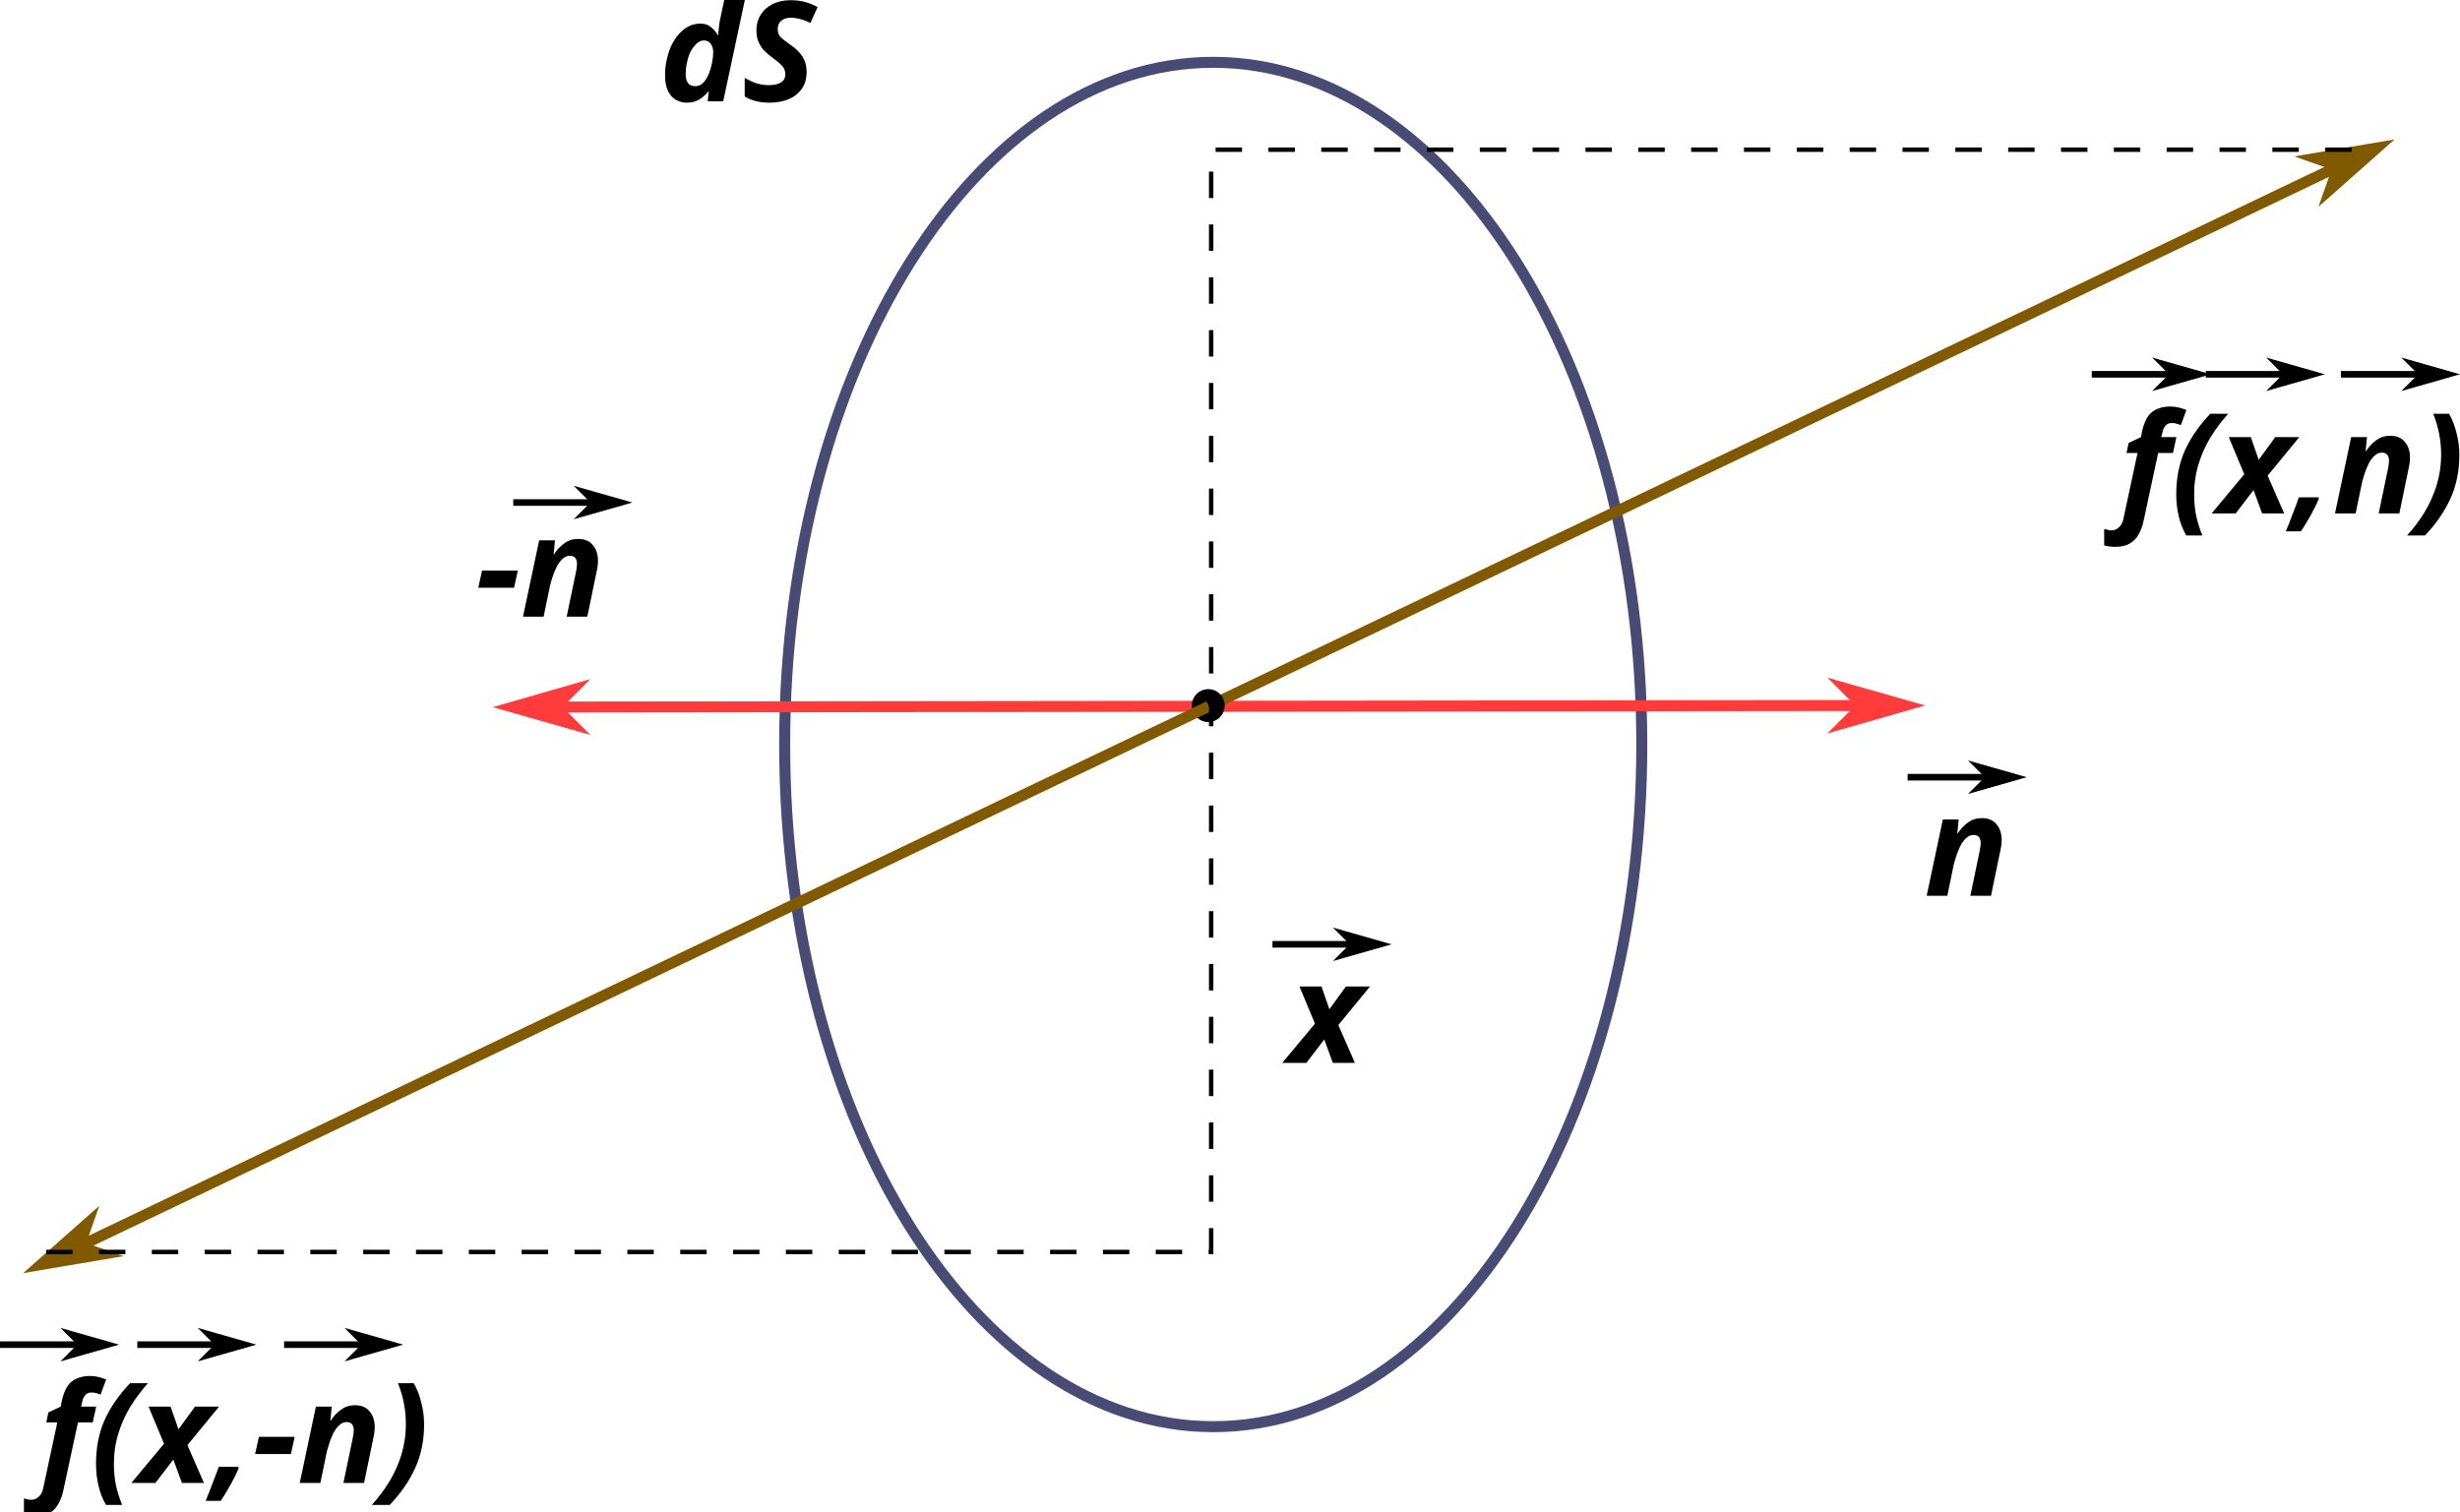
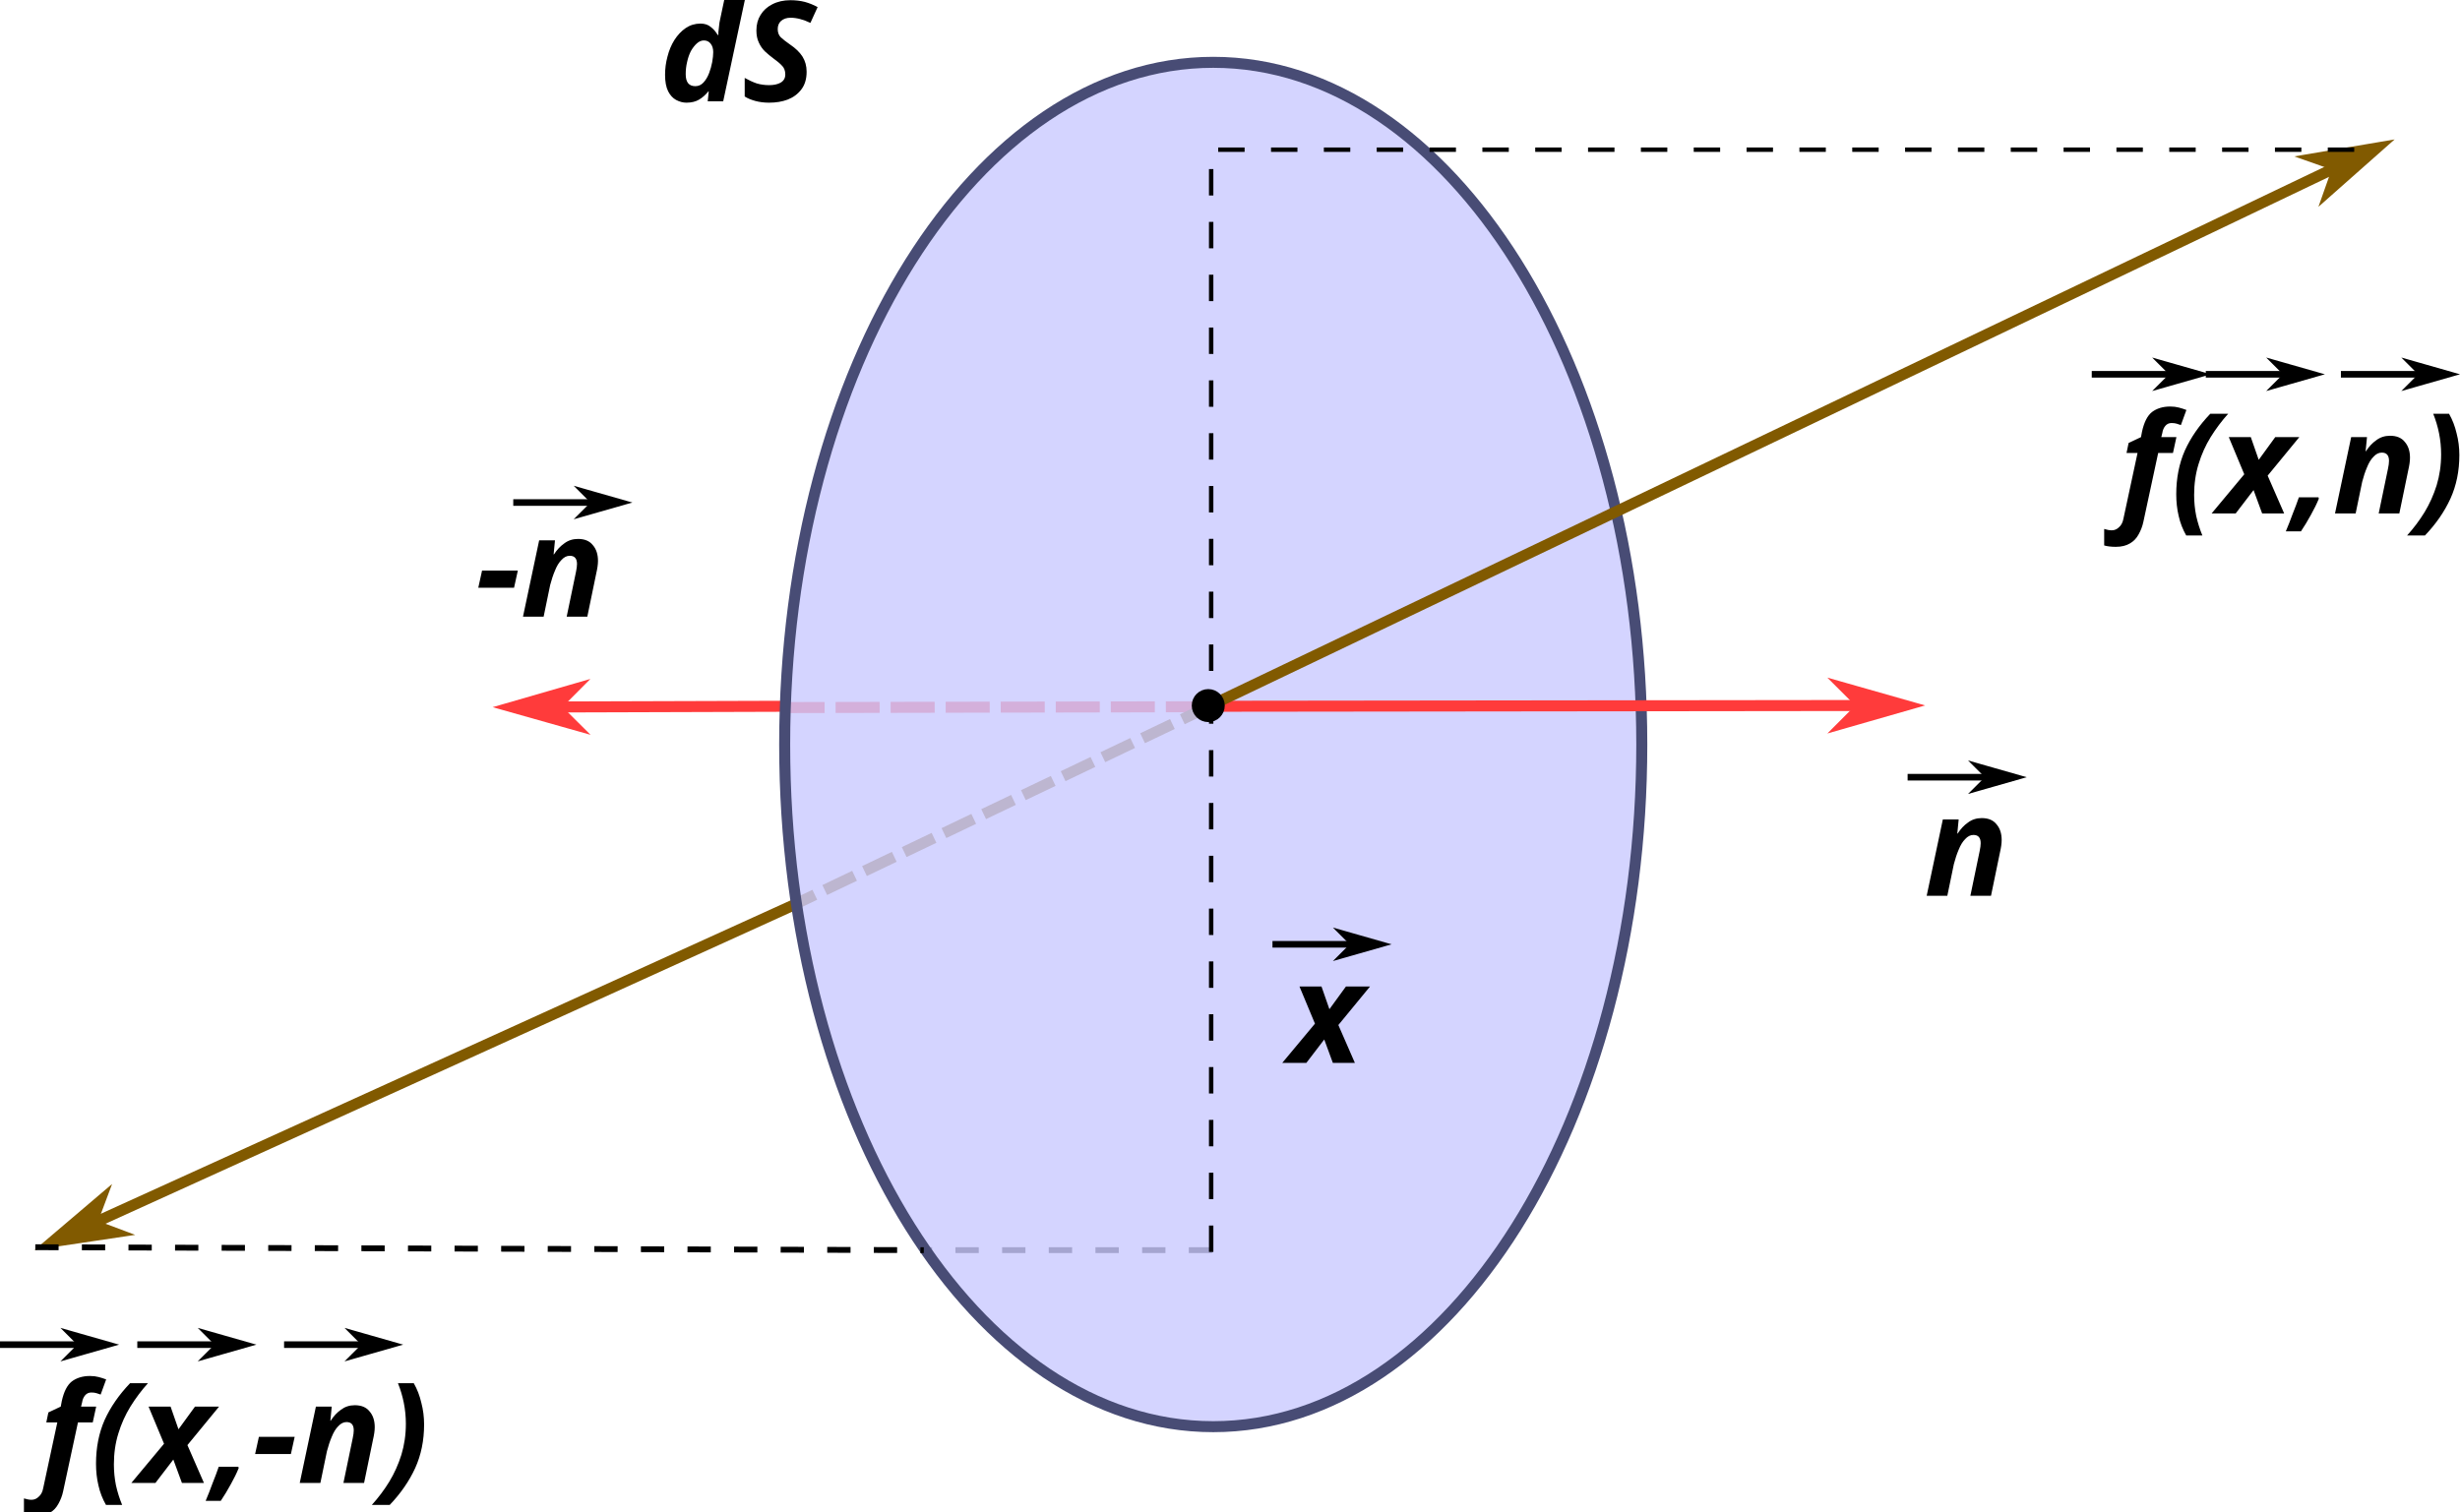
<svg xmlns="http://www.w3.org/2000/svg" width="111.738mm" height="68.693mm" viewBox="0 0 111.738 68.693" version="1.1" id="svg4075">
  <defs id="defs4069">
    <marker style="overflow:visible" id="marker1387" refX="0" refY="0" orient="auto">
      <path transform="matrix(-0.4,0,0,-0.4,-4,0)" style="fill:#ff3b3b;fill-opacity:1;fill-rule:evenodd;stroke:#ff3b3b;stroke-width:1pt;stroke-opacity:1" d="M 0,0 5,-5 -12.5,0 5,5 Z" id="path1385" />
    </marker>
    <marker style="overflow:visible" id="marker1387-2" refX="0" refY="0" orient="auto">
      <path transform="matrix(-0.4,0,0,-0.4,-4,0)" style="fill:#815a00;fill-opacity:1;fill-rule:evenodd;stroke:#815a00;stroke-width:1pt;stroke-opacity:1" d="M 0,0 5,-5 -12.5,0 5,5 Z" id="path1385-0" />
    </marker>
    <marker style="overflow:visible" id="marker1387-2-3" refX="0" refY="0" orient="auto">
      <path transform="matrix(-0.4,0,0,-0.4,-4,0)" style="fill:#815a00;fill-opacity:1;fill-rule:evenodd;stroke:#815a00;stroke-width:1pt;stroke-opacity:1" d="M 0,0 5,-5 -12.5,0 5,5 Z" id="path1385-0-7" />
    </marker>
    <marker orient="auto" refY="0" refX="0" id="Arrow1Mend-3-8" style="overflow:visible">
      <path id="path834-6-8" d="M 0,0 5,-5 -12.5,0 5,5 Z" style="fill:#000000;fill-opacity:1;fill-rule:evenodd;stroke:#000000;stroke-width:1pt;stroke-opacity:1" transform="matrix(-0.4,0,0,-0.4,-4,0)" />
    </marker>
    <marker style="overflow:visible" id="marker1387-6" refX="0" refY="0" orient="auto">
      <path transform="matrix(-0.4,0,0,-0.4,-4,0)" style="fill:#ff3b3b;fill-opacity:1;fill-rule:evenodd;stroke:#ff3b3b;stroke-width:1pt;stroke-opacity:1" d="M 0,0 5,-5 -12.5,0 5,5 Z" id="path1385-04" />
    </marker>
    <marker orient="auto" refY="0" refX="0" id="Arrow1Mend" style="overflow:visible">
      <path id="path834" d="M 0,0 5,-5 -12.5,0 5,5 Z" style="fill:#000000;fill-opacity:1;fill-rule:evenodd;stroke:#000000;stroke-width:1pt;stroke-opacity:1" transform="matrix(-0.4,0,0,-0.4,-4,0)" />
    </marker>
    <marker style="overflow:visible" id="marker1387-2-3-3" refX="0" refY="0" orient="auto">
      <path transform="matrix(-0.4,0,0,-0.4,-4,0)" style="fill:#815a00;fill-opacity:1;fill-rule:evenodd;stroke:#815a00;stroke-width:1pt;stroke-opacity:1" d="M 0,0 5,-5 -12.5,0 5,5 Z" id="path1385-0-7-3" />
    </marker>
    <marker style="overflow:visible" id="marker1387-6-7" refX="0" refY="0" orient="auto">
      <path transform="matrix(-0.4,0,0,-0.4,-4,0)" style="fill:#ff3b3b;fill-opacity:1;fill-rule:evenodd;stroke:#ff3b3b;stroke-width:1pt;stroke-opacity:1" d="M 0,0 5,-5 -12.5,0 5,5 Z" id="path1385-04-9" />
    </marker>
    <marker orient="auto" refY="0" refX="0" id="Arrow1Mend-3-8-9" style="overflow:visible">
      <path id="path834-6-8-8" d="M 0,0 5,-5 -12.5,0 5,5 Z" style="fill:#000000;fill-opacity:1;fill-rule:evenodd;stroke:#000000;stroke-width:1pt;stroke-opacity:1" transform="matrix(-0.4,0,0,-0.4,-4,0)" />
    </marker>
    <marker orient="auto" refY="0" refX="0" id="Arrow1Mend-3-9-1-4" style="overflow:visible">
      <path id="path834-6-0-0-3" d="M 0,0 5,-5 -12.5,0 5,5 Z" style="fill:#000000;fill-opacity:1;fill-rule:evenodd;stroke:#000000;stroke-width:1pt;stroke-opacity:1" transform="matrix(-0.4,0,0,-0.4,-4,0)" />
    </marker>
    <marker style="overflow:visible" id="marker1387-2-3-8" refX="0" refY="0" orient="auto">
      <path transform="matrix(-0.4,0,0,-0.4,-4,0)" style="fill:#815a00;fill-opacity:1;fill-rule:evenodd;stroke:#815a00;stroke-width:1pt;stroke-opacity:1" d="M 0,0 5,-5 -12.5,0 5,5 Z" id="path1385-0-7-0" />
    </marker>
    <marker orient="auto" refY="0" refX="0" id="Arrow1Mend-3-8-9-7" style="overflow:visible">
      <path id="path834-6-8-8-9" d="M 0,0 5,-5 -12.5,0 5,5 Z" style="fill:#000000;fill-opacity:1;fill-rule:evenodd;stroke:#000000;stroke-width:1pt;stroke-opacity:1" transform="matrix(-0.4,0,0,-0.4,-4,0)" />
    </marker>
    <marker orient="auto" refY="0" refX="0" id="Arrow1Mend-3-8-9-3" style="overflow:visible">
      <path id="path834-6-8-8-2" d="M 0,0 5,-5 -12.5,0 5,5 Z" style="fill:#000000;fill-opacity:1;fill-rule:evenodd;stroke:#000000;stroke-width:1pt;stroke-opacity:1" transform="matrix(-0.4,0,0,-0.4,-4,0)" />
    </marker>
    <marker orient="auto" refY="0" refX="0" id="Arrow1Mend-3-8-9-3-3" style="overflow:visible">
      <path id="path834-6-8-8-2-7" d="M 0,0 5,-5 -12.5,0 5,5 Z" style="fill:#000000;fill-opacity:1;fill-rule:evenodd;stroke:#000000;stroke-width:1pt;stroke-opacity:1" transform="matrix(-0.4,0,0,-0.4,-4,0)" />
    </marker>
    <marker orient="auto" refY="0" refX="0" id="Arrow1Mend-3-8-9-7-1" style="overflow:visible">
      <path id="path834-6-8-8-9-2" d="M 0,0 5,-5 -12.5,0 5,5 Z" style="fill:#000000;fill-opacity:1;fill-rule:evenodd;stroke:#000000;stroke-width:1pt;stroke-opacity:1" transform="matrix(-0.4,0,0,-0.4,-4,0)" />
    </marker>
    <marker orient="auto" refY="0" refX="0" id="Arrow1Mend-3-9-1-4-2" style="overflow:visible">
      <path id="path834-6-0-0-3-0" d="M 0,0 5,-5 -12.5,0 5,5 Z" style="fill:#000000;fill-opacity:1;fill-rule:evenodd;stroke:#000000;stroke-width:1pt;stroke-opacity:1" transform="matrix(-0.4,0,0,-0.4,-4,0)" />
    </marker>
+     <marker style="overflow:visible" id="marker1387-6-7-1" refX="0" refY="0" orient="auto">
+       <path transform="matrix(-0.4,0,0,-0.4,-4,0)" style="fill:#ff3b3b;fill-opacity:1;fill-rule:evenodd;stroke:#ff3b3b;stroke-width:1pt;stroke-opacity:1" d="M 0,0 5,-5 -12.5,0 5,5 Z" id="path1385-04-9-5" />
+     </marker>
+     <marker style="overflow:visible" id="marker1387-2-3-8-4" refX="0" refY="0" orient="auto">
+       <path transform="matrix(-0.4,0,0,-0.4,-4,0)" style="fill:#815a00;fill-opacity:1;fill-rule:evenodd;stroke:#815a00;stroke-width:1pt;stroke-opacity:1" d="M 0,0 5,-5 -12.5,0 5,5 Z" id="path1385-0-7-0-7" />
+     </marker>
  </defs>
  <g id="layer1" transform="translate(-39.19758,-44.89331)">
-     <ellipse style="opacity:1;fill:none;fill-opacity:1;stroke:#484c75;stroke-width:0.5;stroke-miterlimit:4;stroke-dasharray:none;stroke-dashoffset:0;stroke-opacity:1" id="path4077" cx="94.305" cy="78.719" rx="19.466" ry="30.994" />
+     <path style="fill:none;fill-opacity:1;fill-rule:evenodd;stroke:#ff3b3b;stroke-width:0.5;stroke-linecap:butt;stroke-linejoin:miter;stroke-miterlimit:4;stroke-dasharray:none;stroke-opacity:1;marker-end:url(#marker1387-6-7)" d="m 74.865,76.982 -12.305,0.038" id="path1377-7-3" />
+     <path style="fill:none;fill-rule:evenodd;stroke:#815a00;stroke-width:0.5;stroke-linecap:butt;stroke-linejoin:miter;stroke-miterlimit:4;stroke-dasharray:none;stroke-opacity:1;marker-end:url(#marker1387-2-3-8)" d="M 75.358,85.961 41.666,101.274" id="path1377-2-7-9" />
+     <path style="fill:none;fill-opacity:1;fill-rule:evenodd;stroke:#ff3b3b;stroke-width:0.5;stroke-linecap:butt;stroke-linejoin:miter;stroke-miterlimit:4;stroke-dasharray:2, 0.5;stroke-dashoffset:0;stroke-opacity:1" d="m 94.152,77.003 -19.321,0.038" id="path1377-7-3-5" />
+     <path style="fill:none;fill-rule:evenodd;stroke:#815a00;stroke-width:0.5;stroke-linecap:butt;stroke-linejoin:miter;stroke-miterlimit:4;stroke-dasharray:1.5, 0.5;stroke-dashoffset:0;stroke-opacity:1" d="M 94.254,76.925 75.362,85.951" id="path1377-2-7-9-6" />
+     <path style="fill:none;fill-rule:evenodd;stroke:#000000;stroke-width:0.265;stroke-linecap:butt;stroke-linejoin:miter;stroke-miterlimit:4;stroke-dasharray:1.06, 1.06;stroke-dashoffset:0;stroke-opacity:1" d="M 94.255,101.693 H 81.025" id="path14696" />
+     <ellipse style="opacity:1;fill:#cbcbff;fill-opacity:0.813;stroke:#484c75;stroke-width:0.5;stroke-miterlimit:4;stroke-dasharray:none;stroke-dashoffset:0;stroke-opacity:1" id="path4077" cx="94.305" cy="78.719" rx="19.466" ry="30.994" />
    <text xml:space="preserve" style="font-style:normal;font-variant:normal;font-weight:normal;font-stretch:normal;font-size:6.35px;line-height:125%;font-family:Sans;-inkscape-font-specification:'Sans, Normal';text-align:start;letter-spacing:0px;word-spacing:0px;writing-mode:lr-tb;text-anchor:start;fill:#000000;fill-opacity:1;stroke:none;stroke-width:0.265px;stroke-linecap:butt;stroke-linejoin:miter;stroke-opacity:1" x="97.752" y="93.183" id="text821">
      <tspan id="tspan819" x="97.752" y="93.183" style="font-style:italic;font-variant:normal;font-weight:bold;font-stretch:normal;font-size:6.35px;font-family:Sans;-inkscape-font-specification:'Sans Bold Italic';stroke-width:0.265px">x</tspan>
    </text>
    <path style="fill:none;fill-rule:evenodd;stroke:#000000;stroke-width:0.3;stroke-linecap:butt;stroke-linejoin:miter;stroke-miterlimit:4;stroke-dasharray:none;stroke-opacity:1;marker-end:url(#Arrow1Mend)" d="m 96.996,87.797 h 4.819" id="path823" />
    <path style="fill:none;fill-opacity:1;fill-rule:evenodd;stroke:#ff3b3b;stroke-width:0.5;stroke-linecap:butt;stroke-linejoin:miter;stroke-miterlimit:4;stroke-dasharray:none;stroke-opacity:1;marker-end:url(#marker1387-6)" d="M 94.108,76.982 125.656,76.945" id="path1377-7" />
    <text xml:space="preserve" style="font-style:normal;font-variant:normal;font-weight:normal;font-stretch:normal;font-size:6.35px;line-height:125%;font-family:Sans;-inkscape-font-specification:'Sans, Normal';text-align:start;letter-spacing:0px;word-spacing:0px;writing-mode:lr-tb;text-anchor:start;fill:#000000;fill-opacity:1;stroke:none;stroke-width:0.265px;stroke-linecap:butt;stroke-linejoin:miter;stroke-opacity:1" x="126.601" y="85.591" id="text821-7-6">
      <tspan id="tspan819-5-0" x="126.601" y="85.591" style="font-style:italic;font-variant:normal;font-weight:bold;font-stretch:normal;font-size:6.35px;font-family:Sans;-inkscape-font-specification:'Sans Bold Italic';stroke-width:0.265px">n</tspan>
    </text>
    <path style="fill:none;fill-rule:evenodd;stroke:#000000;stroke-width:0.3;stroke-linecap:butt;stroke-linejoin:miter;stroke-miterlimit:4;stroke-dasharray:none;stroke-opacity:1;marker-end:url(#Arrow1Mend-3-8)" d="m 125.845,80.205 h 4.819" id="path823-3-9" />
    <text xml:space="preserve" style="font-style:normal;font-variant:normal;font-weight:normal;font-stretch:normal;font-size:6.35px;line-height:125%;font-family:Sans;-inkscape-font-specification:'Sans, Normal';text-align:start;letter-spacing:0px;word-spacing:0px;writing-mode:lr-tb;text-anchor:start;fill:#000000;fill-opacity:1;stroke:none;stroke-width:0.265px;stroke-linecap:butt;stroke-linejoin:miter;stroke-opacity:1" x="69.126" y="49.495" id="text821-5">
      <tspan id="tspan819-6" x="69.126" y="49.495" style="font-style:italic;font-variant:normal;font-weight:bold;font-stretch:normal;font-size:6.35px;font-family:Sans;-inkscape-font-specification:'Sans Bold Italic';stroke-width:0.265px">dS</tspan>
    </text>
    <path style="fill:none;fill-rule:evenodd;stroke:#815a00;stroke-width:0.5;stroke-linecap:butt;stroke-linejoin:miter;stroke-miterlimit:4;stroke-dasharray:none;stroke-opacity:1;marker-end:url(#marker1387-2-3)" d="M 94.108,76.982 147.077,51.653" id="path1377-2-7" />
    <text xml:space="preserve" style="font-style:normal;font-variant:normal;font-weight:normal;font-stretch:normal;font-size:6.35px;line-height:125%;font-family:Sans;-inkscape-font-specification:'Sans, Normal';text-align:start;letter-spacing:0px;word-spacing:0px;writing-mode:lr-tb;text-anchor:start;fill:#000000;fill-opacity:1;stroke:none;stroke-width:0.265px;stroke-linecap:butt;stroke-linejoin:miter;stroke-opacity:1" x="135.445" y="68.22" id="text821-7-9-5">
      <tspan id="tspan819-5-9-9" x="135.445" y="68.22" style="font-style:italic;font-variant:normal;font-weight:bold;font-stretch:normal;font-size:6.35px;font-family:Sans;-inkscape-font-specification:'Sans Bold Italic';stroke-width:0.265px">f(x,n)</tspan>
    </text>
-     <path style="fill:none;fill-opacity:1;fill-rule:evenodd;stroke:#ff3b3b;stroke-width:0.5;stroke-linecap:butt;stroke-linejoin:miter;stroke-miterlimit:4;stroke-dasharray:none;stroke-opacity:1;marker-end:url(#marker1387-6-7)" d="m 94.108,76.982 -31.548,0.038" id="path1377-7-3" />
    <circle style="opacity:1;fill:#000000;fill-opacity:1;stroke:#000000;stroke-width:0.899;stroke-miterlimit:4;stroke-dasharray:none;stroke-dashoffset:0;stroke-opacity:1" id="path817-6" cx="94.079" cy="76.951" r="0.3" />
    <text xml:space="preserve" style="font-style:normal;font-variant:normal;font-weight:normal;font-stretch:normal;font-size:6.35px;line-height:125%;font-family:Sans;-inkscape-font-specification:'Sans, Normal';text-align:start;letter-spacing:0px;word-spacing:0px;writing-mode:lr-tb;text-anchor:start;fill:#000000;fill-opacity:1;stroke:none;stroke-width:0.265px;stroke-linecap:butt;stroke-linejoin:miter;stroke-opacity:1" x="60.795" y="72.91" id="text821-7-6-8">
      <tspan id="tspan819-5-0-5" x="60.795" y="72.91" style="font-style:italic;font-variant:normal;font-weight:bold;font-stretch:normal;font-size:6.35px;font-family:Sans;-inkscape-font-specification:'Sans Bold Italic';stroke-width:0.265px">-n</tspan>
    </text>
    <path style="fill:none;fill-rule:evenodd;stroke:#000000;stroke-width:0.3;stroke-linecap:butt;stroke-linejoin:miter;stroke-miterlimit:4;stroke-dasharray:none;stroke-opacity:1;marker-end:url(#Arrow1Mend-3-8-9)" d="m 62.511,67.725 h 4.819" id="path823-3-9-8" />
    <text xml:space="preserve" style="font-style:normal;font-variant:normal;font-weight:normal;font-stretch:normal;font-size:6.35px;line-height:125%;font-family:Sans;-inkscape-font-specification:'Sans, Normal';text-align:start;letter-spacing:0px;word-spacing:0px;writing-mode:lr-tb;text-anchor:start;fill:#000000;fill-opacity:1;stroke:none;stroke-width:0.265px;stroke-linecap:butt;stroke-linejoin:miter;stroke-opacity:1" x="40.957" y="112.269" id="text821-7-9-5-7">
      <tspan id="tspan819-5-9-9-1" x="40.957" y="112.269" style="font-style:italic;font-variant:normal;font-weight:bold;font-stretch:normal;font-size:6.35px;font-family:Sans;-inkscape-font-specification:'Sans Bold Italic';stroke-width:0.265px">f(x,-n)</tspan>
    </text>
    <path style="fill:none;fill-rule:evenodd;stroke:#000000;stroke-width:0.3;stroke-linecap:butt;stroke-linejoin:miter;stroke-miterlimit:4;stroke-dasharray:none;stroke-opacity:1;marker-end:url(#Arrow1Mend-3-9-1-4)" d="m 39.198,105.986 h 4.819" id="path823-3-4-7-3" />
-     <path style="fill:none;fill-rule:evenodd;stroke:#815a00;stroke-width:0.5;stroke-linecap:butt;stroke-linejoin:miter;stroke-miterlimit:4;stroke-dasharray:none;stroke-opacity:1;marker-end:url(#marker1387-2-3-8)" d="M 94.108,76.982 41.139,102.312" id="path1377-2-7-9" />
    <path style="fill:none;fill-rule:evenodd;stroke:#000000;stroke-width:0.3;stroke-linecap:butt;stroke-linejoin:miter;stroke-miterlimit:4;stroke-dasharray:none;stroke-opacity:1;marker-end:url(#Arrow1Mend-3-8-9-7)" d="m 52.101,105.986 h 4.819" id="path823-3-9-8-9" />
    <path style="fill:none;fill-rule:evenodd;stroke:#000000;stroke-width:0.3;stroke-linecap:butt;stroke-linejoin:miter;stroke-miterlimit:4;stroke-dasharray:none;stroke-opacity:1;marker-end:url(#Arrow1Mend-3-8-9-3)" d="m 45.434,105.986 h 4.819" id="path823-3-9-8-4" />
    <path style="fill:none;fill-rule:evenodd;stroke:#000000;stroke-width:0.3;stroke-linecap:butt;stroke-linejoin:miter;stroke-miterlimit:4;stroke-dasharray:none;stroke-opacity:1;marker-end:url(#Arrow1Mend-3-9-1-4-2)" d="m 134.209,61.899 h 4.819" id="path823-3-4-7-3-2" />
    <path style="fill:none;fill-rule:evenodd;stroke:#000000;stroke-width:0.3;stroke-linecap:butt;stroke-linejoin:miter;stroke-miterlimit:4;stroke-dasharray:none;stroke-opacity:1;marker-end:url(#Arrow1Mend-3-8-9-7-1)" d="m 145.526,61.899 h 4.819" id="path823-3-9-8-9-1" />
    <path style="fill:none;fill-rule:evenodd;stroke:#000000;stroke-width:0.3;stroke-linecap:butt;stroke-linejoin:miter;stroke-miterlimit:4;stroke-dasharray:none;stroke-opacity:1;marker-end:url(#Arrow1Mend-3-8-9-3-3)" d="m 139.388,61.899 h 4.819" id="path823-3-9-8-4-7" />
-     <path style="fill:none;fill-rule:evenodd;stroke:#000000;stroke-width:0.2;stroke-linecap:butt;stroke-linejoin:miter;stroke-miterlimit:4;stroke-dasharray:1.2, 1.2;stroke-dashoffset:0;stroke-opacity:1" d="m 41.294,101.775 h 52.917 v -24.946 0 -25.135 h 52.633" id="path13252" />
+     <path style="fill:none;fill-rule:evenodd;stroke:#000000;stroke-width:0.2;stroke-linecap:butt;stroke-linejoin:miter;stroke-miterlimit:4;stroke-dasharray:1.2, 1.2;stroke-dashoffset:0;stroke-opacity:1" d="m 94.211,101.775 v -24.946 0 -25.135 h 52.633" id="path13252" />
    <text xml:space="preserve" style="font-style:normal;font-variant:normal;font-weight:normal;font-stretch:normal;font-size:3.638px;line-height:125%;font-family:Sans;-inkscape-font-specification:'Sans, Normal';text-align:start;letter-spacing:0px;word-spacing:0px;writing-mode:lr-tb;text-anchor:start;fill:#000000;fill-opacity:1;stroke:none;stroke-width:0.265px;stroke-linecap:butt;stroke-linejoin:miter;stroke-opacity:1" x="40.801" y="110.379" id="text13275">
      <tspan id="tspan13273" x="40.801" y="113.656" style="stroke-width:0.265px" />
    </text>
+     <path style="fill:none;fill-rule:evenodd;stroke:#000000;stroke-width:0.265;stroke-linecap:butt;stroke-linejoin:miter;stroke-miterlimit:4;stroke-dasharray:1.058, 1.058;stroke-dashoffset:0;stroke-opacity:1" d="m 40.801,101.559 40.358,0.134" id="path14698" />
  </g>
</svg>
